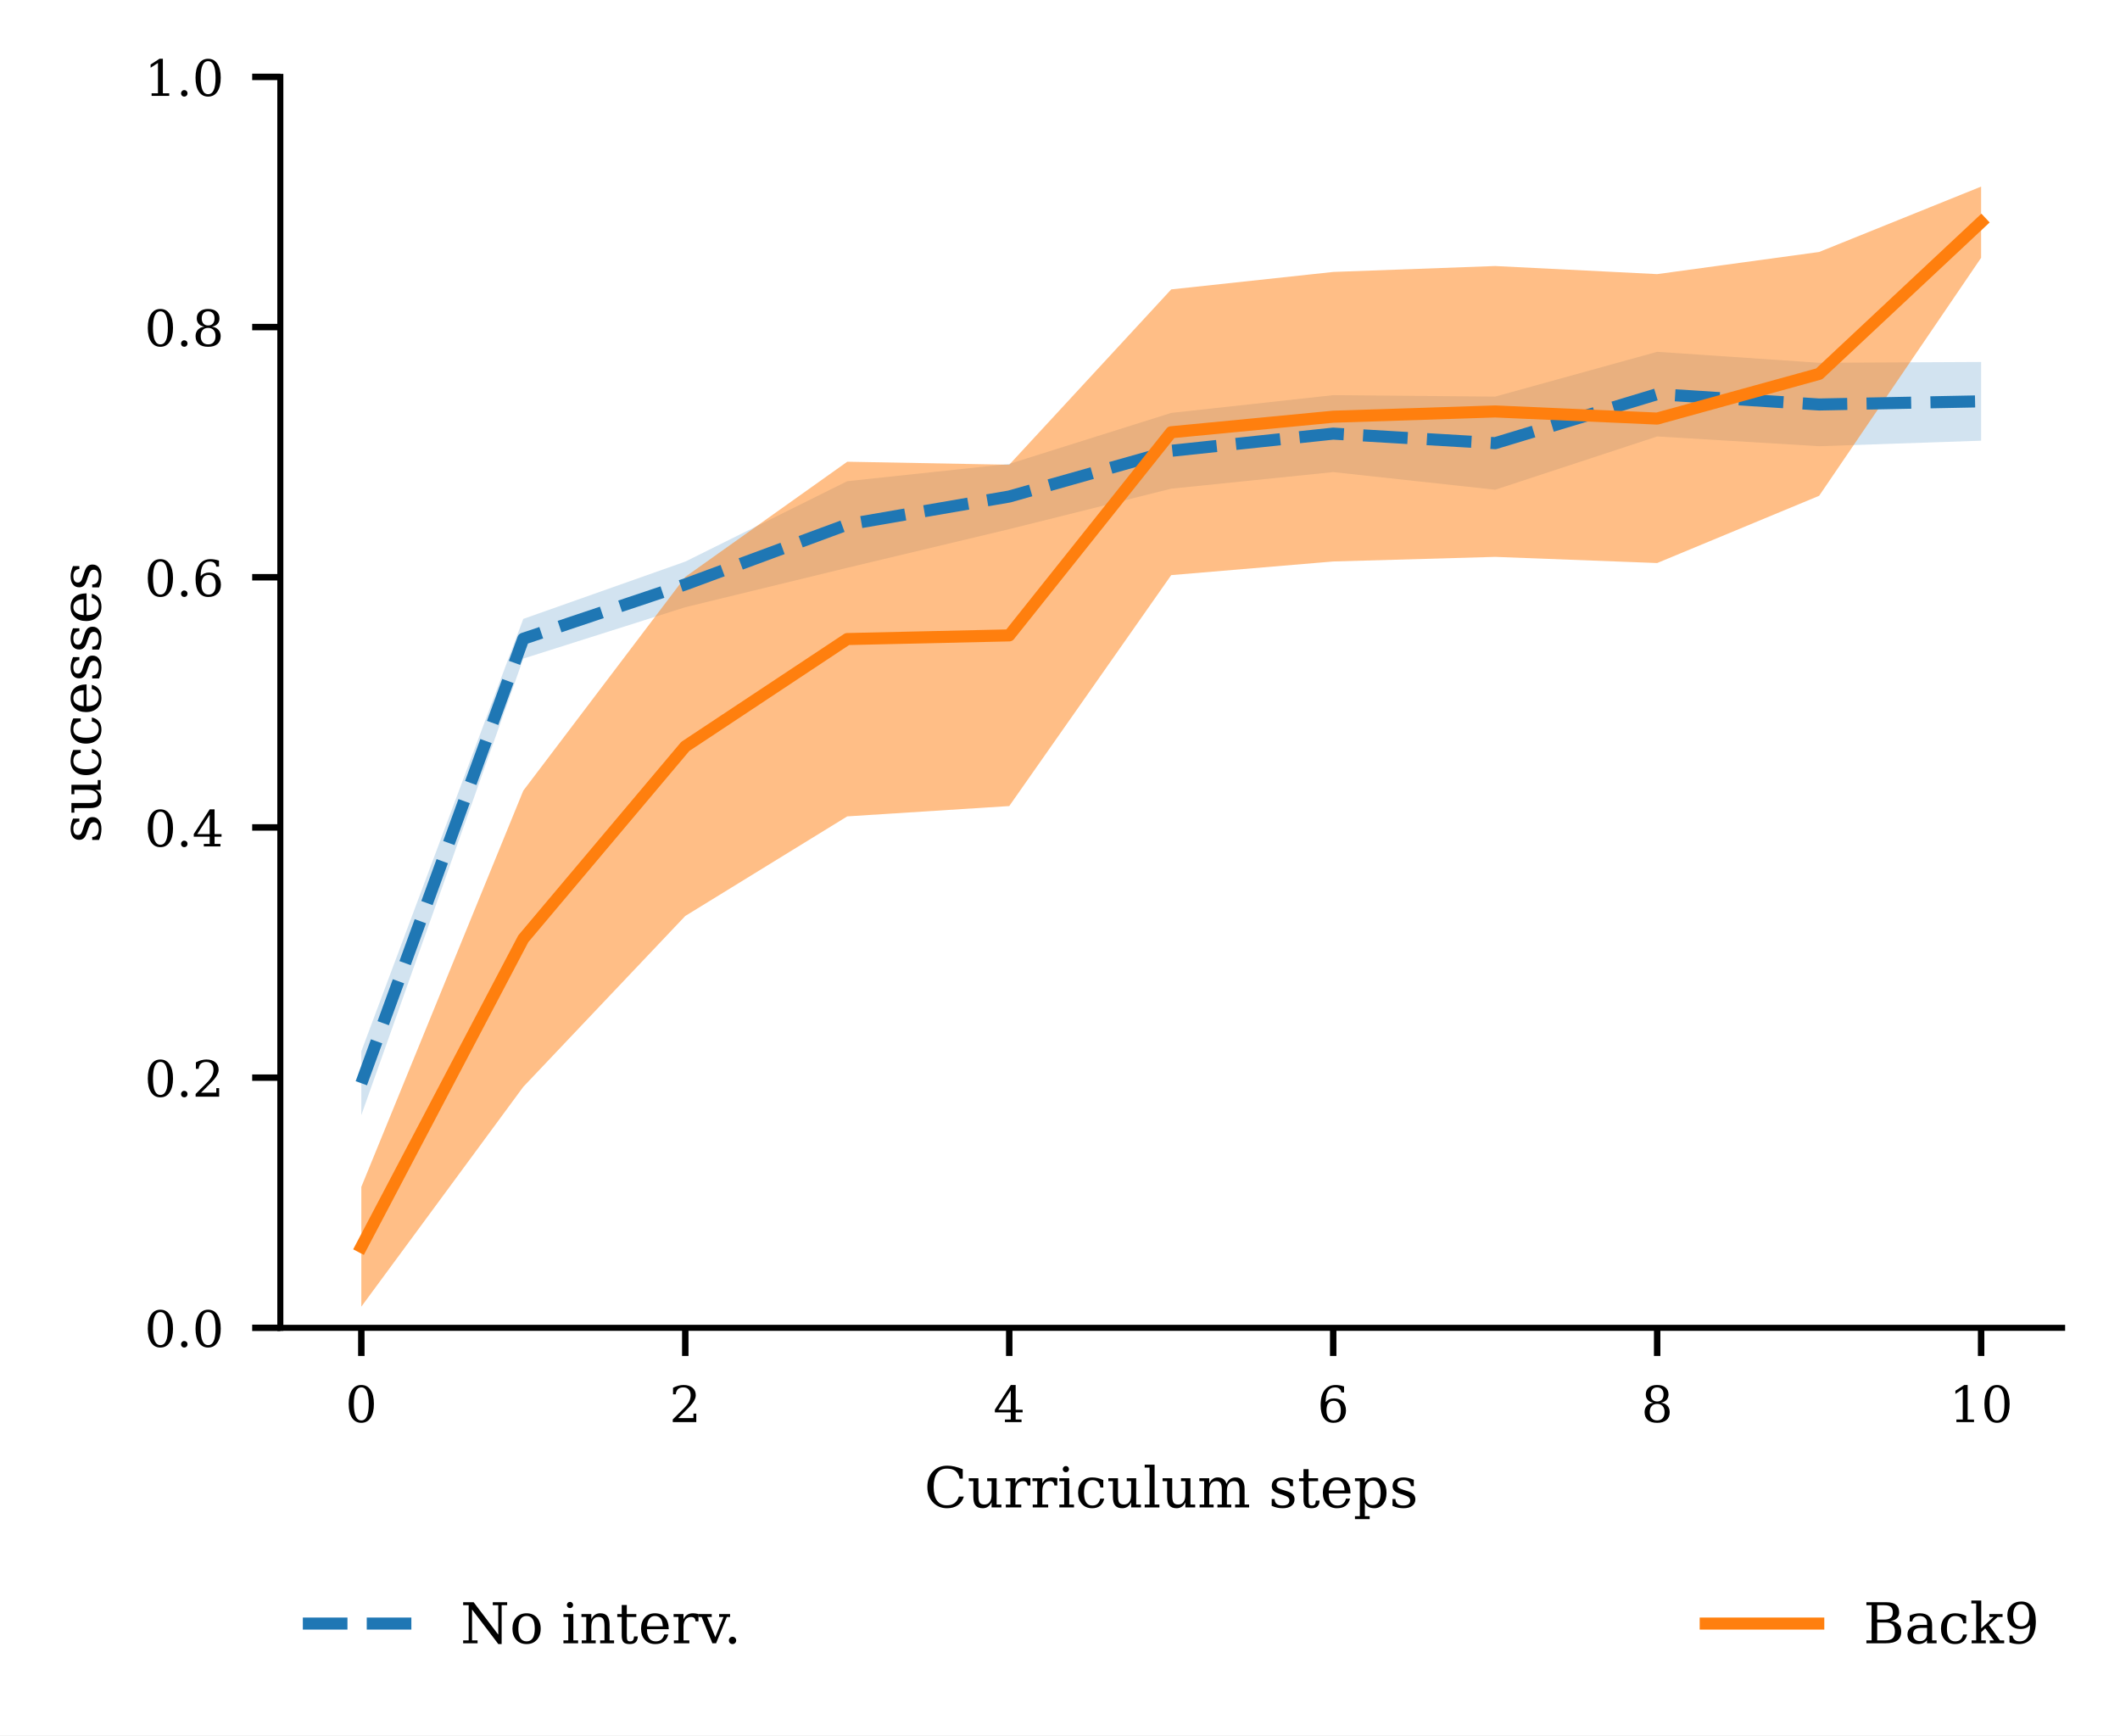
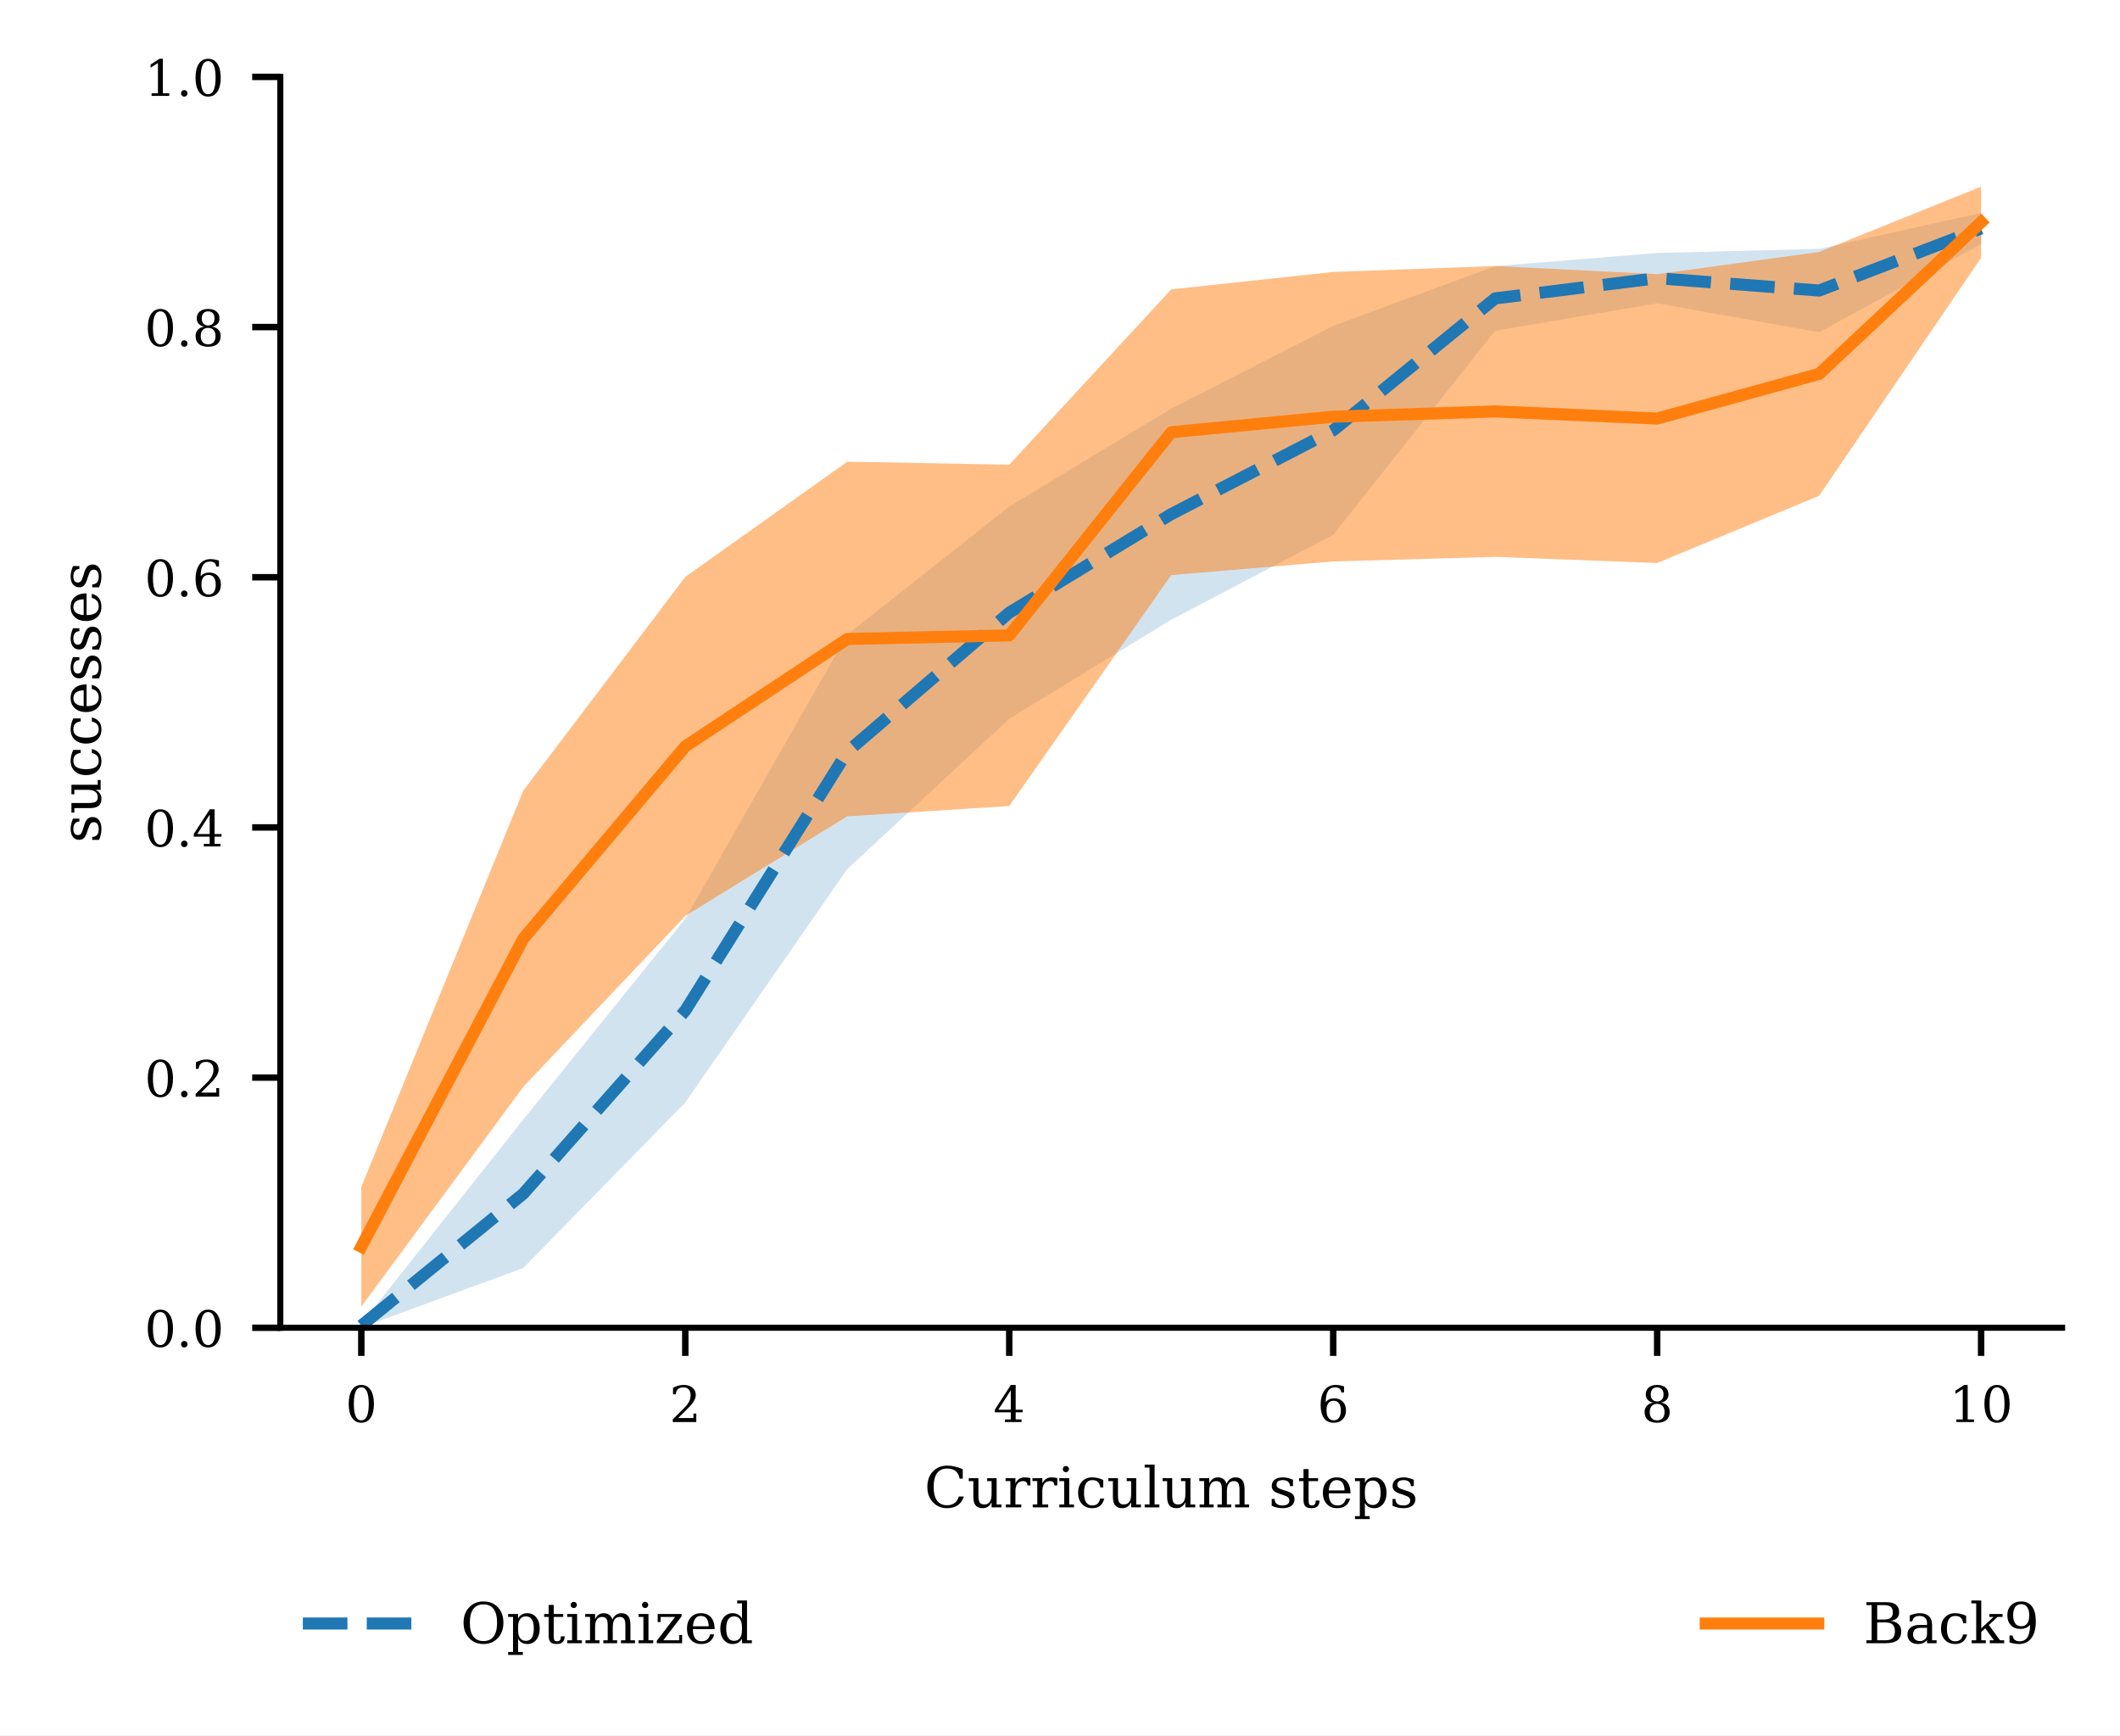
- <svg xmlns="http://www.w3.org/2000/svg" xmlns:xlink="http://www.w3.org/1999/xlink" width="263.71pt" height="215.849pt" viewBox="0 0 263.71 215.849" version="1.1">
+ <svg xmlns="http://www.w3.org/2000/svg" xmlns:xlink="http://www.w3.org/1999/xlink" width="263.71pt" height="215.841pt" viewBox="0 0 263.71 215.841" version="1.1">
  <defs>
    <style type="text/css">*{stroke-linejoin: round; stroke-linecap: butt}</style>
  </defs>
  <g id="figure_1">
    <g id="patch_1">
-       <path d="M 0 215.849  L 263.71 215.849  L 263.71 0  L 0 0  z " style="fill: #ffffff" />
+       <path d="M 0 215.841  L 263.71 215.841  L 263.71 -0  L 0 -0  z " style="fill: #ffffff" />
    </g>
    <g id="axes_1">
      <g id="patch_2">
-         <path d="M 34.87 165.156  L 256.51 165.156  L 256.51 9.564  L 34.87 9.564  z " style="fill: #ffffff" />
+         <path d="M 34.87 165.149  L 256.51 165.149  L 256.51 9.564  L 34.87 9.564  z " style="fill: #ffffff" />
      </g>
      <g id="PolyCollection_1">
-         <path d="M 44.945 130.766  L 44.945 138.704  L 65.094 81.917  L 85.243 75.527  L 105.392 70.624  L 125.541 65.816  L 145.69 60.784  L 165.839 58.721  L 185.988 60.915  L 206.137 54.288  L 226.286 55.5  L 246.435 54.814  L 246.435 45.022  L 246.435 45.022  L 226.286 45.122  L 206.137 43.758  L 185.988 49.329  L 165.839 49.149  L 145.69 51.358  L 125.541 57.7  L 105.392 59.852  L 85.243 69.852  L 65.094 76.979  L 44.945 130.766  z " clip-path="url(#p323313a30c)" style="fill: #1f77b4; fill-opacity: 0.2" />
+         <path d="M 44.945 164.655  L 44.945 165.118  L 65.094 157.712  L 85.243 137.123  L 105.392 108.099  L 125.541 89.404  L 145.69 77.076  L 165.839 66.527  L 185.988 41.137  L 206.137 37.731  L 226.286 41.324  L 246.435 30.357  L 246.435 26.478  L 246.435 26.478  L 226.286 30.954  L 206.137 31.465  L 185.988 33.098  L 165.839 40.531  L 145.69 50.823  L 125.541 63.002  L 105.392 78.931  L 85.243 114.268  L 65.094 139.244  L 44.945 164.655  z " clip-path="url(#pcbdf44617a)" style="fill: #1f77b4; fill-opacity: 0.2" />
      </g>
      <g id="PolyCollection_2">
-         <path d="M 44.945 147.629  L 44.945 162.524  L 65.094 135.182  L 85.243 113.929  L 105.392 101.542  L 125.541 100.258  L 145.69 71.534  L 165.839 69.837  L 185.988 69.265  L 206.137 70.031  L 226.286 61.667  L 246.435 32.064  L 246.435 23.208  L 246.435 23.208  L 226.286 31.341  L 206.137 34.095  L 185.988 33.088  L 165.839 33.825  L 145.69 35.996  L 125.541 57.803  L 105.392 57.43  L 85.243 71.755  L 65.094 98.342  L 44.945 147.629  z " clip-path="url(#p323313a30c)" style="fill: #ff7f0e; fill-opacity: 0.5" />
+         <path d="M 44.945 147.623  L 44.945 162.517  L 65.094 135.177  L 85.243 113.924  L 105.392 101.538  L 125.541 100.254  L 145.69 71.531  L 165.839 69.834  L 185.988 69.262  L 206.137 70.029  L 226.286 61.664  L 246.435 32.063  L 246.435 23.208  L 246.435 23.208  L 226.286 31.341  L 206.137 34.094  L 185.988 33.087  L 165.839 33.824  L 145.69 35.994  L 125.541 57.801  L 105.392 57.428  L 85.243 71.752  L 65.094 98.338  L 44.945 147.623  z " clip-path="url(#pcbdf44617a)" style="fill: #ff7f0e; fill-opacity: 0.5" />
      </g>
      <g id="matplotlib.axis_1">
        <g id="xtick_1">
          <g id="line2d_1">
            <defs>
-               <path id="m6973ee4420" d="M 0 0  L 0 3.5  " style="stroke: #000000; stroke-width: 0.8" />
-             </defs>
-             <g>
-               <use xlink:href="#m6973ee4420" x="44.945" y="165.156" style="stroke: #000000; stroke-width: 0.8" />
+               <path id="md094ced6a1" d="M 0 0  L 0 3.5  " style="stroke: #000000; stroke-width: 0.8" />
+             </defs>
+             <g>
+               <use xlink:href="#md094ced6a1" x="44.945" y="165.149" style="stroke: #000000; stroke-width: 0.8" />
            </g>
          </g>
          <g id="text_1">
-             <g transform="translate(42.96507 176.8841)scale(0.062222 -0.062222)">
+             <g transform="translate(42.96507 176.8772)scale(0.062222 -0.062222)">
              <defs>
                <path id="DejaVuSerif-30" d="M 2034 219  Q 2513 219 2750 744  Q 2988 1269 2988 2328  Q 2988 3391 2750 3916  Q 2513 4441 2034 4441  Q 1556 4441 1318 3916  Q 1081 3391 1081 2328  Q 1081 1269 1318 744  Q 1556 219 2034 219  z M 2034 -91  Q 1275 -91 848 546  Q 422 1184 422 2328  Q 422 3475 848 4112  Q 1275 4750 2034 4750  Q 2797 4750 3222 4112  Q 3647 3475 3647 2328  Q 3647 1184 3222 546  Q 2797 -91 2034 -91  z " transform="scale(0.015625)" />
              </defs>
              <use xlink:href="#DejaVuSerif-30" />
            </g>
          </g>
        </g>
        <g id="xtick_2">
          <g id="line2d_2">
            <g>
-               <use xlink:href="#m6973ee4420" x="85.243" y="165.156" style="stroke: #000000; stroke-width: 0.8" />
+               <use xlink:href="#md094ced6a1" x="85.243" y="165.149" style="stroke: #000000; stroke-width: 0.8" />
            </g>
          </g>
          <g id="text_2">
-             <g transform="translate(83.26325 176.8841)scale(0.062222 -0.062222)">
+             <g transform="translate(83.26325 176.8772)scale(0.062222 -0.062222)">
              <defs>
                <path id="DejaVuSerif-32" d="M 819 3553  L 469 3553  L 469 4384  Q 803 4563 1142 4656  Q 1481 4750 1806 4750  Q 2534 4750 2956 4397  Q 3378 4044 3378 3438  Q 3378 2753 2422 1800  Q 2347 1728 2309 1691  L 1131 513  L 3078 513  L 3078 1088  L 3444 1088  L 3444 0  L 434 0  L 434 341  L 1850 1753  Q 2319 2222 2519 2614  Q 2719 3006 2719 3438  Q 2719 3909 2473 4175  Q 2228 4441 1797 4441  Q 1350 4441 1106 4219  Q 863 3997 819 3553  z " transform="scale(0.015625)" />
              </defs>
              <use xlink:href="#DejaVuSerif-32" />
            </g>
          </g>
        </g>
        <g id="xtick_3">
          <g id="line2d_3">
            <g>
-               <use xlink:href="#m6973ee4420" x="125.541" y="165.156" style="stroke: #000000; stroke-width: 0.8" />
+               <use xlink:href="#md094ced6a1" x="125.541" y="165.149" style="stroke: #000000; stroke-width: 0.8" />
            </g>
          </g>
          <g id="text_3">
-             <g transform="translate(123.5614 176.8841)scale(0.062222 -0.062222)">
+             <g transform="translate(123.5614 176.8772)scale(0.062222 -0.062222)">
              <defs>
                <path id="DejaVuSerif-34" d="M 2234 1581  L 2234 4063  L 641 1581  L 2234 1581  z M 3609 0  L 1484 0  L 1484 331  L 2234 331  L 2234 1247  L 197 1247  L 197 1588  L 2241 4750  L 2859 4750  L 2859 1581  L 3750 1581  L 3750 1247  L 2859 1247  L 2859 331  L 3609 331  L 3609 0  z " transform="scale(0.015625)" />
              </defs>
              <use xlink:href="#DejaVuSerif-34" />
            </g>
          </g>
        </g>
        <g id="xtick_4">
          <g id="line2d_4">
            <g>
-               <use xlink:href="#m6973ee4420" x="165.839" y="165.156" style="stroke: #000000; stroke-width: 0.8" />
+               <use xlink:href="#md094ced6a1" x="165.839" y="165.149" style="stroke: #000000; stroke-width: 0.8" />
            </g>
          </g>
          <g id="text_4">
-             <g transform="translate(163.8596 176.8841)scale(0.062222 -0.062222)">
+             <g transform="translate(163.8596 176.8772)scale(0.062222 -0.062222)">
              <defs>
                <path id="DejaVuSerif-36" d="M 2094 219  Q 2534 219 2771 542  Q 3009 866 3009 1472  Q 3009 2078 2771 2401  Q 2534 2725 2094 2725  Q 1647 2725 1412 2412  Q 1178 2100 1178 1509  Q 1178 888 1415 553  Q 1653 219 2094 219  z M 1075 2569  Q 1288 2803 1556 2918  Q 1825 3034 2163 3034  Q 2859 3034 3264 2615  Q 3669 2197 3669 1472  Q 3669 763 3233 336  Q 2797 -91 2069 -91  Q 1278 -91 853 498  Q 428 1088 428 2181  Q 428 3406 931 4078  Q 1434 4750 2350 4750  Q 2597 4750 2869 4703  Q 3141 4656 3425 4563  L 3425 3794  L 3072 3794  Q 3034 4109 2831 4275  Q 2628 4441 2284 4441  Q 1678 4441 1381 3981  Q 1084 3522 1075 2569  z " transform="scale(0.015625)" />
              </defs>
              <use xlink:href="#DejaVuSerif-36" />
            </g>
          </g>
        </g>
        <g id="xtick_5">
          <g id="line2d_5">
            <g>
-               <use xlink:href="#m6973ee4420" x="206.137" y="165.156" style="stroke: #000000; stroke-width: 0.8" />
+               <use xlink:href="#md094ced6a1" x="206.137" y="165.149" style="stroke: #000000; stroke-width: 0.8" />
            </g>
          </g>
          <g id="text_5">
-             <g transform="translate(204.1578 176.8841)scale(0.062222 -0.062222)">
+             <g transform="translate(204.1578 176.8772)scale(0.062222 -0.062222)">
              <defs>
                <path id="DejaVuSerif-38" d="M 2981 1275  Q 2981 1775 2732 2051  Q 2484 2328 2034 2328  Q 1584 2328 1336 2051  Q 1088 1775 1088 1275  Q 1088 772 1336 495  Q 1584 219 2034 219  Q 2484 219 2732 495  Q 2981 772 2981 1275  z M 2853 3541  Q 2853 3966 2637 4203  Q 2422 4441 2034 4441  Q 1650 4441 1433 4203  Q 1216 3966 1216 3541  Q 1216 3113 1433 2875  Q 1650 2638 2034 2638  Q 2422 2638 2637 2875  Q 2853 3113 2853 3541  z M 2516 2484  Q 3047 2413 3344 2092  Q 3641 1772 3641 1275  Q 3641 619 3225 264  Q 2809 -91 2034 -91  Q 1263 -91 845 264  Q 428 619 428 1275  Q 428 1772 725 2092  Q 1022 2413 1556 2484  Q 1084 2569 832 2842  Q 581 3116 581 3541  Q 581 4103 968 4426  Q 1356 4750 2034 4750  Q 2713 4750 3100 4426  Q 3488 4103 3488 3541  Q 3488 3116 3236 2842  Q 2984 2569 2516 2484  z " transform="scale(0.015625)" />
              </defs>
              <use xlink:href="#DejaVuSerif-38" />
            </g>
          </g>
        </g>
        <g id="xtick_6">
          <g id="line2d_6">
            <g>
-               <use xlink:href="#m6973ee4420" x="246.435" y="165.156" style="stroke: #000000; stroke-width: 0.8" />
+               <use xlink:href="#md094ced6a1" x="246.435" y="165.149" style="stroke: #000000; stroke-width: 0.8" />
            </g>
          </g>
          <g id="text_6">
-             <g transform="translate(242.4765 176.8841)scale(0.062222 -0.062222)">
+             <g transform="translate(242.4765 176.8772)scale(0.062222 -0.062222)">
              <defs>
                <path id="DejaVuSerif-31" d="M 909 0  L 909 331  L 1722 331  L 1722 4213  L 781 3603  L 781 4013  L 1919 4750  L 2350 4750  L 2350 331  L 3163 331  L 3163 0  L 909 0  z " transform="scale(0.015625)" />
              </defs>
              <use xlink:href="#DejaVuSerif-31" />
              <use xlink:href="#DejaVuSerif-30" x="63.623" />
            </g>
          </g>
        </g>
        <g id="text_7">
-           <g transform="translate(114.9627 187.497)scale(0.07 -0.07)">
+           <g transform="translate(114.9627 187.4901)scale(0.07 -0.07)">
            <defs>
              <path id="DejaVuSerif-43" d="M 4513 1234  Q 4306 581 3820 245  Q 3334 -91 2591 -91  Q 2134 -91 1743 65  Q 1353 222 1050 525  Q 700 875 529 1320  Q 359 1766 359 2328  Q 359 3416 987 4083  Q 1616 4750 2644 4750  Q 3025 4750 3456 4650  Q 3888 4550 4384 4347  L 4384 3272  L 4031 3272  Q 3916 3859 3567 4137  Q 3219 4416 2591 4416  Q 1844 4416 1459 3886  Q 1075 3356 1075 2328  Q 1075 1303 1459 773  Q 1844 244 2591 244  Q 3113 244 3450 492  Q 3788 741 3938 1234  L 4513 1234  z " transform="scale(0.015625)" />
              <path id="DejaVuSerif-75" d="M 2266 3322  L 3341 3322  L 3341 331  L 3884 331  L 3884 0  L 2766 0  L 2766 588  Q 2606 256 2353 82  Q 2100 -91 1766 -91  Q 1213 -91 952 223  Q 691 538 691 1209  L 691 2988  L 172 2988  L 172 3322  L 1269 3322  L 1269 1388  Q 1269 781 1417 556  Q 1566 331 1947 331  Q 2347 331 2556 625  Q 2766 919 2766 1478  L 2766 2988  L 2266 2988  L 2266 3322  z " transform="scale(0.015625)" />
              <path id="DejaVuSerif-72" d="M 3059 3328  L 3059 2497  L 2728 2497  Q 2713 2744 2591 2866  Q 2469 2988 2234 2988  Q 1809 2988 1582 2694  Q 1356 2400 1356 1850  L 1356 331  L 2022 331  L 2022 0  L 263 0  L 263 331  L 781 331  L 781 2994  L 231 2994  L 231 3322  L 1356 3322  L 1356 2731  Q 1525 3078 1790 3245  Q 2056 3413 2438 3413  Q 2578 3413 2733 3391  Q 2888 3369 3059 3328  z " transform="scale(0.015625)" />
              <path id="DejaVuSerif-69" d="M 622 4353  Q 622 4497 726 4603  Q 831 4709 978 4709  Q 1122 4709 1226 4603  Q 1331 4497 1331 4353  Q 1331 4206 1228 4103  Q 1125 4000 978 4000  Q 831 4000 726 4103  Q 622 4206 622 4353  z M 1356 331  L 1900 331  L 1900 0  L 231 0  L 231 331  L 781 331  L 781 2988  L 231 2988  L 231 3322  L 1356 3322  L 1356 331  z " transform="scale(0.015625)" />
              <path id="DejaVuSerif-63" d="M 3291 997  Q 3169 466 2822 187  Q 2475 -91 1925 -91  Q 1200 -91 759 389  Q 319 869 319 1663  Q 319 2459 759 2936  Q 1200 3413 1925 3413  Q 2241 3413 2553 3339  Q 2866 3266 3181 3116  L 3181 2266  L 2847 2266  Q 2781 2703 2561 2903  Q 2341 3103 1931 3103  Q 1466 3103 1228 2742  Q 991 2381 991 1663  Q 991 944 1227 581  Q 1463 219 1931 219  Q 2303 219 2525 412  Q 2747 606 2828 997  L 3291 997  z " transform="scale(0.015625)" />
              <path id="DejaVuSerif-6c" d="M 1313 331  L 1856 331  L 1856 0  L 184 0  L 184 331  L 738 331  L 738 4531  L 184 4531  L 184 4863  L 1313 4863  L 1313 331  z " transform="scale(0.015625)" />
              <path id="DejaVuSerif-6d" d="M 3316 2675  Q 3481 3041 3739 3227  Q 3997 3413 4341 3413  Q 4863 3413 5119 3089  Q 5375 2766 5375 2113  L 5375 331  L 5894 331  L 5894 0  L 4300 0  L 4300 331  L 4800 331  L 4800 2047  Q 4800 2556 4650 2772  Q 4500 2988 4153 2988  Q 3769 2988 3567 2697  Q 3366 2406 3366 1850  L 3366 331  L 3866 331  L 3866 0  L 2291 0  L 2291 331  L 2791 331  L 2791 2069  Q 2791 2566 2641 2777  Q 2491 2988 2144 2988  Q 1759 2988 1557 2697  Q 1356 2406 1356 1850  L 1356 331  L 1856 331  L 1856 0  L 263 0  L 263 331  L 781 331  L 781 2994  L 231 2994  L 231 3322  L 1356 3322  L 1356 2731  Q 1516 3063 1762 3238  Q 2009 3413 2322 3413  Q 2709 3413 2968 3220  Q 3228 3028 3316 2675  z " transform="scale(0.015625)" />
              <path id="DejaVuSerif-20" transform="scale(0.015625)" />
              <path id="DejaVuSerif-73" d="M 359 184  L 359 959  L 691 959  Q 703 588 923 403  Q 1144 219 1575 219  Q 1963 219 2166 364  Q 2369 509 2369 788  Q 2369 1006 2220 1140  Q 2072 1275 1594 1428  L 1178 1569  Q 750 1706 558 1912  Q 366 2119 366 2438  Q 366 2894 700 3153  Q 1034 3413 1625 3413  Q 1888 3413 2178 3344  Q 2469 3275 2778 3144  L 2778 2419  L 2447 2419  Q 2434 2741 2221 2922  Q 2009 3103 1644 3103  Q 1281 3103 1095 2975  Q 909 2847 909 2591  Q 909 2381 1050 2254  Q 1191 2128 1613 1997  L 2069 1856  Q 2541 1709 2748 1489  Q 2956 1269 2956 922  Q 2956 450 2595 179  Q 2234 -91 1600 -91  Q 1278 -91 972 -22  Q 666 47 359 184  z " transform="scale(0.015625)" />
              <path id="DejaVuSerif-74" d="M 691 2988  L 184 2988  L 184 3322  L 691 3322  L 691 4353  L 1269 4353  L 1269 3322  L 2350 3322  L 2350 2988  L 1269 2988  L 1269 878  Q 1269 456 1350 337  Q 1431 219 1650 219  Q 1875 219 1978 351  Q 2081 484 2088 781  L 2522 781  Q 2497 328 2275 118  Q 2053 -91 1600 -91  Q 1103 -91 897 129  Q 691 350 691 878  L 691 2988  z " transform="scale(0.015625)" />
              <path id="DejaVuSerif-65" d="M 3469 1600  L 991 1600  L 991 1575  Q 991 903 1244 561  Q 1497 219 1991 219  Q 2369 219 2611 417  Q 2853 616 2950 1006  L 3413 1006  Q 3275 459 2904 184  Q 2534 -91 1931 -91  Q 1203 -91 761 389  Q 319 869 319 1663  Q 319 2450 753 2931  Q 1188 3413 1894 3413  Q 2647 3413 3050 2948  Q 3453 2484 3469 1600  z M 2791 1931  Q 2772 2513 2545 2808  Q 2319 3103 1894 3103  Q 1497 3103 1269 2806  Q 1041 2509 991 1931  L 2791 1931  z " transform="scale(0.015625)" />
              <path id="DejaVuSerif-70" d="M 1313 1825  L 1313 1497  Q 1313 897 1542 583  Q 1772 269 2209 269  Q 2650 269 2876 622  Q 3103 975 3103 1663  Q 3103 2353 2876 2703  Q 2650 3053 2209 3053  Q 1772 3053 1542 2737  Q 1313 2422 1313 1825  z M 738 2988  L 184 2988  L 184 3322  L 1313 3322  L 1313 2803  Q 1481 3116 1742 3264  Q 2003 3413 2388 3413  Q 3000 3413 3387 2928  Q 3775 2444 3775 1663  Q 3775 881 3387 395  Q 3000 -91 2388 -91  Q 2003 -91 1742 57  Q 1481 206 1313 519  L 1313 -997  L 1856 -997  L 1856 -1331  L 184 -1331  L 184 -997  L 738 -997  L 738 2988  z " transform="scale(0.015625)" />
            </defs>
            <use xlink:href="#DejaVuSerif-43" />
            <use xlink:href="#DejaVuSerif-75" x="76.514" />
            <use xlink:href="#DejaVuSerif-72" x="140.918" />
            <use xlink:href="#DejaVuSerif-72" x="188.721" />
            <use xlink:href="#DejaVuSerif-69" x="236.523" />
            <use xlink:href="#DejaVuSerif-63" x="268.506" />
            <use xlink:href="#DejaVuSerif-75" x="324.512" />
            <use xlink:href="#DejaVuSerif-6c" x="388.916" />
            <use xlink:href="#DejaVuSerif-75" x="420.898" />
            <use xlink:href="#DejaVuSerif-6d" x="485.303" />
            <use xlink:href="#DejaVuSerif-20" x="580.127" />
            <use xlink:href="#DejaVuSerif-73" x="611.914" />
            <use xlink:href="#DejaVuSerif-74" x="663.232" />
            <use xlink:href="#DejaVuSerif-65" x="703.418" />
            <use xlink:href="#DejaVuSerif-70" x="762.598" />
            <use xlink:href="#DejaVuSerif-73" x="826.611" />
          </g>
        </g>
      </g>
      <g id="matplotlib.axis_2">
        <g id="ytick_1">
          <g id="line2d_7">
            <defs>
-               <path id="m27b2cd082a" d="M 0 0  L -3.5 0  " style="stroke: #000000; stroke-width: 0.8" />
-             </defs>
-             <g>
-               <use xlink:href="#m27b2cd082a" x="34.87" y="165.156" style="stroke: #000000; stroke-width: 0.8" />
+               <path id="md944d1d86e" d="M 0 0  L -3.5 0  " style="stroke: #000000; stroke-width: 0.8" />
+             </defs>
+             <g>
+               <use xlink:href="#md944d1d86e" x="34.87" y="165.149" style="stroke: #000000; stroke-width: 0.8" />
            </g>
          </g>
          <g id="text_8">
-             <g transform="translate(17.97469 167.5201)scale(0.062222 -0.062222)">
+             <g transform="translate(17.97469 167.5132)scale(0.062222 -0.062222)">
              <defs>
                <path id="DejaVuSerif-2e" d="M 603 325  Q 603 500 722 622  Q 841 744 1019 744  Q 1191 744 1312 622  Q 1434 500 1434 325  Q 1434 153 1312 31  Q 1191 -91 1019 -91  Q 841 -91 722 29  Q 603 150 603 325  z " transform="scale(0.015625)" />
              </defs>
              <use xlink:href="#DejaVuSerif-30" />
              <use xlink:href="#DejaVuSerif-2e" x="63.623" />
              <use xlink:href="#DejaVuSerif-30" x="95.41" />
            </g>
          </g>
        </g>
        <g id="ytick_2">
          <g id="line2d_8">
            <g>
-               <use xlink:href="#m27b2cd082a" x="34.87" y="134.038" style="stroke: #000000; stroke-width: 0.8" />
+               <use xlink:href="#md944d1d86e" x="34.87" y="134.032" style="stroke: #000000; stroke-width: 0.8" />
            </g>
          </g>
          <g id="text_9">
-             <g transform="translate(17.97469 136.4017)scale(0.062222 -0.062222)">
+             <g transform="translate(17.97469 136.3961)scale(0.062222 -0.062222)">
              <use xlink:href="#DejaVuSerif-30" />
              <use xlink:href="#DejaVuSerif-2e" x="63.623" />
              <use xlink:href="#DejaVuSerif-32" x="95.41" />
            </g>
          </g>
        </g>
        <g id="ytick_3">
          <g id="line2d_9">
            <g>
-               <use xlink:href="#m27b2cd082a" x="34.87" y="102.919" style="stroke: #000000; stroke-width: 0.8" />
+               <use xlink:href="#md944d1d86e" x="34.87" y="102.915" style="stroke: #000000; stroke-width: 0.8" />
            </g>
          </g>
          <g id="text_10">
-             <g transform="translate(17.97469 105.2833)scale(0.062222 -0.062222)">
+             <g transform="translate(17.97469 105.2791)scale(0.062222 -0.062222)">
              <use xlink:href="#DejaVuSerif-30" />
              <use xlink:href="#DejaVuSerif-2e" x="63.623" />
              <use xlink:href="#DejaVuSerif-34" x="95.41" />
            </g>
          </g>
        </g>
        <g id="ytick_4">
          <g id="line2d_10">
            <g>
-               <use xlink:href="#m27b2cd082a" x="34.87" y="71.801" style="stroke: #000000; stroke-width: 0.8" />
+               <use xlink:href="#md944d1d86e" x="34.87" y="71.798" style="stroke: #000000; stroke-width: 0.8" />
            </g>
          </g>
          <g id="text_11">
-             <g transform="translate(17.97469 74.16481)scale(0.062222 -0.062222)">
+             <g transform="translate(17.97469 74.16203)scale(0.062222 -0.062222)">
              <use xlink:href="#DejaVuSerif-30" />
              <use xlink:href="#DejaVuSerif-2e" x="63.623" />
              <use xlink:href="#DejaVuSerif-36" x="95.41" />
            </g>
          </g>
        </g>
        <g id="ytick_5">
          <g id="line2d_11">
            <g>
-               <use xlink:href="#m27b2cd082a" x="34.87" y="40.682" style="stroke: #000000; stroke-width: 0.8" />
+               <use xlink:href="#md944d1d86e" x="34.87" y="40.681" style="stroke: #000000; stroke-width: 0.8" />
            </g>
          </g>
          <g id="text_12">
-             <g transform="translate(17.97469 43.04636)scale(0.062222 -0.062222)">
+             <g transform="translate(17.97469 43.04497)scale(0.062222 -0.062222)">
              <use xlink:href="#DejaVuSerif-30" />
              <use xlink:href="#DejaVuSerif-2e" x="63.623" />
              <use xlink:href="#DejaVuSerif-38" x="95.41" />
            </g>
          </g>
        </g>
        <g id="ytick_6">
          <g id="line2d_12">
            <g>
-               <use xlink:href="#m27b2cd082a" x="34.87" y="9.564" style="stroke: #000000; stroke-width: 0.8" />
+               <use xlink:href="#md944d1d86e" x="34.87" y="9.564" style="stroke: #000000; stroke-width: 0.8" />
            </g>
          </g>
          <g id="text_13">
            <g transform="translate(17.97469 11.92792)scale(0.062222 -0.062222)">
              <use xlink:href="#DejaVuSerif-31" />
              <use xlink:href="#DejaVuSerif-2e" x="63.623" />
              <use xlink:href="#DejaVuSerif-30" x="95.41" />
            </g>
          </g>
        </g>
        <g id="text_14">
-           <g transform="translate(12.51891 104.8612)rotate(-90)scale(0.07 -0.07)">
+           <g transform="translate(12.51891 104.8577)rotate(-90)scale(0.07 -0.07)">
            <use xlink:href="#DejaVuSerif-73" />
            <use xlink:href="#DejaVuSerif-75" x="51.318" />
            <use xlink:href="#DejaVuSerif-63" x="115.723" />
            <use xlink:href="#DejaVuSerif-63" x="171.729" />
            <use xlink:href="#DejaVuSerif-65" x="227.734" />
            <use xlink:href="#DejaVuSerif-73" x="286.914" />
            <use xlink:href="#DejaVuSerif-73" x="338.232" />
            <use xlink:href="#DejaVuSerif-65" x="389.551" />
            <use xlink:href="#DejaVuSerif-73" x="448.73" />
          </g>
        </g>
      </g>
      <g id="line2d_13">
-         <path d="M 44.945 134.735  L 65.094 79.448  L 85.243 72.69  L 105.392 65.238  L 125.541 61.758  L 145.69 56.071  L 165.839 53.935  L 185.988 55.122  L 206.137 49.023  L 226.286 50.311  L 246.435 49.918  " clip-path="url(#p323313a30c)" style="fill: none; stroke-dasharray: 5.55,2.4; stroke-dashoffset: 0; stroke: #1f77b4; stroke-width: 1.5" />
+         <path d="M 44.945 164.886  L 65.094 148.478  L 85.243 125.696  L 105.392 93.515  L 125.541 76.203  L 145.69 63.949  L 165.839 53.529  L 185.988 37.118  L 206.137 34.598  L 226.286 36.139  L 246.435 28.418  " clip-path="url(#pcbdf44617a)" style="fill: none; stroke-dasharray: 5.55,2.4; stroke-dashoffset: 0; stroke: #1f77b4; stroke-width: 1.5" />
      </g>
      <g id="line2d_14">
-         <path d="M 44.945 155.076  L 65.094 116.762  L 85.243 92.842  L 105.392 79.486  L 125.541 79.03  L 145.69 53.765  L 165.839 51.831  L 185.988 51.177  L 206.137 52.063  L 226.286 46.504  L 246.435 27.636  " clip-path="url(#p323313a30c)" style="fill: none; stroke: #ff7f0e; stroke-width: 1.5; stroke-linecap: square" />
+         <path d="M 44.945 155.07  L 65.094 116.758  L 85.243 92.838  L 105.392 79.483  L 125.541 79.027  L 145.69 53.763  L 165.839 51.829  L 185.988 51.175  L 206.137 52.061  L 226.286 46.502  L 246.435 27.635  " clip-path="url(#pcbdf44617a)" style="fill: none; stroke: #ff7f0e; stroke-width: 1.5; stroke-linecap: square" />
      </g>
      <g id="patch_3">
-         <path d="M 34.87 165.156  L 34.87 9.564  " style="fill: none; stroke: #000000; stroke-width: 0.75; stroke-linejoin: miter; stroke-linecap: square" />
+         <path d="M 34.87 165.149  L 34.87 9.564  " style="fill: none; stroke: #000000; stroke-width: 0.75; stroke-linejoin: miter; stroke-linecap: square" />
      </g>
      <g id="patch_4">
-         <path d="M 34.87 165.156  L 256.51 165.156  " style="fill: none; stroke: #000000; stroke-width: 0.75; stroke-linejoin: miter; stroke-linecap: square" />
+         <path d="M 34.87 165.149  L 256.51 165.149  " style="fill: none; stroke: #000000; stroke-width: 0.75; stroke-linejoin: miter; stroke-linecap: square" />
      </g>
      <g id="legend_1">
        <g id="line2d_15">
-           <path d="M 37.67 201.944  L 44.67 201.944  L 51.67 201.944  " style="fill: none; stroke-dasharray: 5.55,2.4; stroke-dashoffset: 0; stroke: #1f77b4; stroke-width: 1.5" />
+           <path d="M 37.67 201.935  L 44.67 201.935  L 51.67 201.935  " style="fill: none; stroke-dasharray: 5.55,2.4; stroke-dashoffset: 0; stroke: #1f77b4; stroke-width: 1.5" />
        </g>
        <g id="text_15">
-           <g transform="translate(57.26996 204.3935)scale(0.07 -0.07)">
-             <defs>
-               <path id="DejaVuSerif-4e" d="M 313 0  L 313 331  L 941 331  L 941 4331  L 313 4331  L 313 4666  L 1509 4666  L 4306 984  L 4306 4331  L 3681 4331  L 3681 4666  L 5319 4666  L 5319 4331  L 4691 4331  L 4691 -91  L 4313 -91  L 1325 3841  L 1325 331  L 1953 331  L 1953 0  L 313 0  z " transform="scale(0.015625)" />
-               <path id="DejaVuSerif-6f" d="M 1925 219  Q 2388 219 2623 584  Q 2859 950 2859 1663  Q 2859 2375 2623 2739  Q 2388 3103 1925 3103  Q 1463 3103 1227 2739  Q 991 2375 991 1663  Q 991 950 1228 584  Q 1466 219 1925 219  z M 1925 -91  Q 1200 -91 759 389  Q 319 869 319 1663  Q 319 2456 758 2934  Q 1197 3413 1925 3413  Q 2653 3413 3092 2934  Q 3531 2456 3531 1663  Q 3531 869 3092 389  Q 2653 -91 1925 -91  z " transform="scale(0.015625)" />
-               <path id="DejaVuSerif-6e" d="M 263 0  L 263 331  L 781 331  L 781 2988  L 231 2988  L 231 3322  L 1356 3322  L 1356 2731  Q 1516 3069 1770 3241  Q 2025 3413 2363 3413  Q 2913 3413 3172 3097  Q 3431 2781 3431 2113  L 3431 331  L 3944 331  L 3944 0  L 2356 0  L 2356 331  L 2853 331  L 2853 1931  Q 2853 2541 2703 2767  Q 2553 2994 2175 2994  Q 1775 2994 1565 2701  Q 1356 2409 1356 1850  L 1356 331  L 1856 331  L 1856 0  L 263 0  z " transform="scale(0.015625)" />
-               <path id="DejaVuSerif-76" d="M 1581 0  L 359 2988  L -19 2988  L -19 3322  L 1509 3322  L 1509 2988  L 978 2988  L 1913 703  L 2847 2988  L 2350 2988  L 2350 3322  L 3597 3322  L 3597 2988  L 3225 2988  L 2003 0  L 1581 0  z " transform="scale(0.015625)" />
-             </defs>
-             <use xlink:href="#DejaVuSerif-4e" />
-             <use xlink:href="#DejaVuSerif-6f" x="87.5" />
-             <use xlink:href="#DejaVuSerif-20" x="147.705" />
-             <use xlink:href="#DejaVuSerif-69" x="179.492" />
-             <use xlink:href="#DejaVuSerif-6e" x="211.475" />
-             <use xlink:href="#DejaVuSerif-74" x="275.879" />
-             <use xlink:href="#DejaVuSerif-65" x="316.064" />
-             <use xlink:href="#DejaVuSerif-72" x="375.244" />
-             <use xlink:href="#DejaVuSerif-76" x="423.047" />
-             <use xlink:href="#DejaVuSerif-2e" x="467.666" />
+           <g transform="translate(57.26996 204.3852)scale(0.07 -0.07)">
+             <defs>
+               <path id="DejaVuSerif-4f" d="M 2625 244  Q 3391 244 3781 770  Q 4172 1297 4172 2328  Q 4172 3363 3781 3889  Q 3391 4416 2625 4416  Q 1856 4416 1465 3889  Q 1075 3363 1075 2328  Q 1075 1297 1465 770  Q 1856 244 2625 244  z M 2625 -91  Q 2150 -91 1751 65  Q 1353 222 1050 525  Q 700 875 529 1319  Q 359 1763 359 2328  Q 359 2894 529 3339  Q 700 3784 1050 4134  Q 1356 4441 1750 4595  Q 2144 4750 2625 4750  Q 3641 4750 4266 4084  Q 4891 3419 4891 2328  Q 4891 1769 4719 1320  Q 4547 872 4197 525  Q 3891 219 3497 64  Q 3103 -91 2625 -91  z " transform="scale(0.015625)" />
+               <path id="DejaVuSerif-7a" d="M 256 0  L 256 269  L 2338 2988  L 691 2988  L 691 2413  L 359 2413  L 359 3322  L 3078 3322  L 3078 3053  L 997 331  L 2803 331  L 2803 934  L 3138 934  L 3138 0  L 256 0  z " transform="scale(0.015625)" />
+               <path id="DejaVuSerif-64" d="M 3359 331  L 3909 331  L 3909 0  L 2784 0  L 2784 519  Q 2616 206 2355 57  Q 2094 -91 1709 -91  Q 1097 -91 708 395  Q 319 881 319 1663  Q 319 2444 706 2928  Q 1094 3413 1709 3413  Q 2094 3413 2355 3264  Q 2616 3116 2784 2803  L 2784 4531  L 2241 4531  L 2241 4863  L 3359 4863  L 3359 331  z M 2784 1497  L 2784 1825  Q 2784 2422 2554 2737  Q 2325 3053 1888 3053  Q 1444 3053 1217 2703  Q 991 2353 991 1663  Q 991 975 1217 622  Q 1444 269 1888 269  Q 2325 269 2554 583  Q 2784 897 2784 1497  z " transform="scale(0.015625)" />
+             </defs>
+             <use xlink:href="#DejaVuSerif-4f" />
+             <use xlink:href="#DejaVuSerif-70" x="81.982" />
+             <use xlink:href="#DejaVuSerif-74" x="145.996" />
+             <use xlink:href="#DejaVuSerif-69" x="186.182" />
+             <use xlink:href="#DejaVuSerif-6d" x="218.164" />
+             <use xlink:href="#DejaVuSerif-69" x="312.988" />
+             <use xlink:href="#DejaVuSerif-7a" x="344.971" />
+             <use xlink:href="#DejaVuSerif-65" x="397.656" />
+             <use xlink:href="#DejaVuSerif-64" x="456.836" />
          </g>
        </g>
        <g id="line2d_16">
-           <path d="M 212.177 201.944  L 219.177 201.944  L 226.177 201.944  " style="fill: none; stroke: #ff7f0e; stroke-width: 1.5; stroke-linecap: square" />
+           <path d="M 212.177 201.935  L 219.177 201.935  L 226.177 201.935  " style="fill: none; stroke: #ff7f0e; stroke-width: 1.5; stroke-linecap: square" />
        </g>
        <g id="text_16">
-           <g transform="translate(231.777 204.3935)scale(0.07 -0.07)">
+           <g transform="translate(231.777 204.3852)scale(0.07 -0.07)">
            <defs>
              <path id="DejaVuSerif-42" d="M 1581 331  L 2516 331  Q 3078 331 3337 575  Q 3597 819 3597 1350  Q 3597 1878 3339 2120  Q 3081 2363 2516 2363  L 1581 2363  L 1581 331  z M 1581 2694  L 2375 2694  Q 2888 2694 3123 2891  Q 3359 3088 3359 3513  Q 3359 3941 3123 4136  Q 2888 4331 2375 4331  L 1581 4331  L 1581 2694  z M 353 0  L 353 331  L 947 331  L 947 4331  L 353 4331  L 353 4666  L 2656 4666  Q 3363 4666 3720 4377  Q 4078 4088 4078 3513  Q 4078 3097 3829 2850  Q 3581 2603 3103 2547  Q 3697 2472 4005 2167  Q 4313 1863 4313 1350  Q 4313 656 3875 328  Q 3438 0 2509 0  L 353 0  z " transform="scale(0.015625)" />
              <path id="DejaVuSerif-61" d="M 2547 1044  L 2547 1747  L 1806 1747  Q 1378 1747 1168 1562  Q 959 1378 959 997  Q 959 650 1171 447  Q 1384 244 1747 244  Q 2106 244 2326 466  Q 2547 688 2547 1044  z M 3122 2075  L 3122 331  L 3634 331  L 3634 0  L 2547 0  L 2547 359  Q 2356 128 2106 18  Q 1856 -91 1522 -91  Q 969 -91 644 203  Q 319 497 319 997  Q 319 1513 691 1797  Q 1063 2081 1741 2081  L 2547 2081  L 2547 2309  Q 2547 2688 2317 2895  Q 2088 3103 1672 3103  Q 1328 3103 1125 2947  Q 922 2791 872 2484  L 575 2484  L 575 3156  Q 875 3284 1158 3348  Q 1441 3413 1709 3413  Q 2400 3413 2761 3070  Q 3122 2728 3122 2075  z " transform="scale(0.015625)" />
              <path id="DejaVuSerif-6b" d="M 1831 0  L 219 0  L 219 331  L 738 331  L 738 4531  L 184 4531  L 184 4863  L 1313 4863  L 1313 1697  L 2713 2988  L 2234 2988  L 2234 3322  L 3738 3322  L 3738 2988  L 3169 2988  L 2181 2075  L 3444 331  L 3922 331  L 3922 0  L 2284 0  L 2284 331  L 2759 331  L 1766 1697  L 1313 1275  L 1313 331  L 1831 331  L 1831 0  z " transform="scale(0.015625)" />
              <path id="DejaVuSerif-39" d="M 2994 2091  Q 2784 1856 2512 1740  Q 2241 1625 1900 1625  Q 1206 1625 804 2044  Q 403 2463 403 3188  Q 403 3897 839 4323  Q 1275 4750 2003 4750  Q 2794 4750 3217 4161  Q 3641 3572 3641 2478  Q 3641 1253 3137 581  Q 2634 -91 1722 -91  Q 1475 -91 1203 -44  Q 931 3 647 97  L 647 872  L 997 872  Q 1038 556 1241 387  Q 1444 219 1784 219  Q 2391 219 2687 676  Q 2984 1134 2994 2091  z M 1978 4441  Q 1534 4441 1298 4117  Q 1063 3794 1063 3188  Q 1063 2581 1298 2256  Q 1534 1931 1978 1931  Q 2422 1931 2658 2245  Q 2894 2559 2894 3150  Q 2894 3772 2656 4106  Q 2419 4441 1978 4441  z " transform="scale(0.015625)" />
            </defs>
            <use xlink:href="#DejaVuSerif-42" />
            <use xlink:href="#DejaVuSerif-61" x="73.486" />
            <use xlink:href="#DejaVuSerif-63" x="133.105" />
            <use xlink:href="#DejaVuSerif-6b" x="189.111" />
            <use xlink:href="#DejaVuSerif-39" x="249.707" />
          </g>
        </g>
      </g>
    </g>
  </g>
  <defs>
-     <clipPath id="p323313a30c">
-       <rect x="34.87" y="9.564" width="221.64" height="155.592" />
+     <clipPath id="pcbdf44617a">
+       <rect x="34.87" y="9.564" width="221.64" height="155.585" />
    </clipPath>
  </defs>
</svg>
